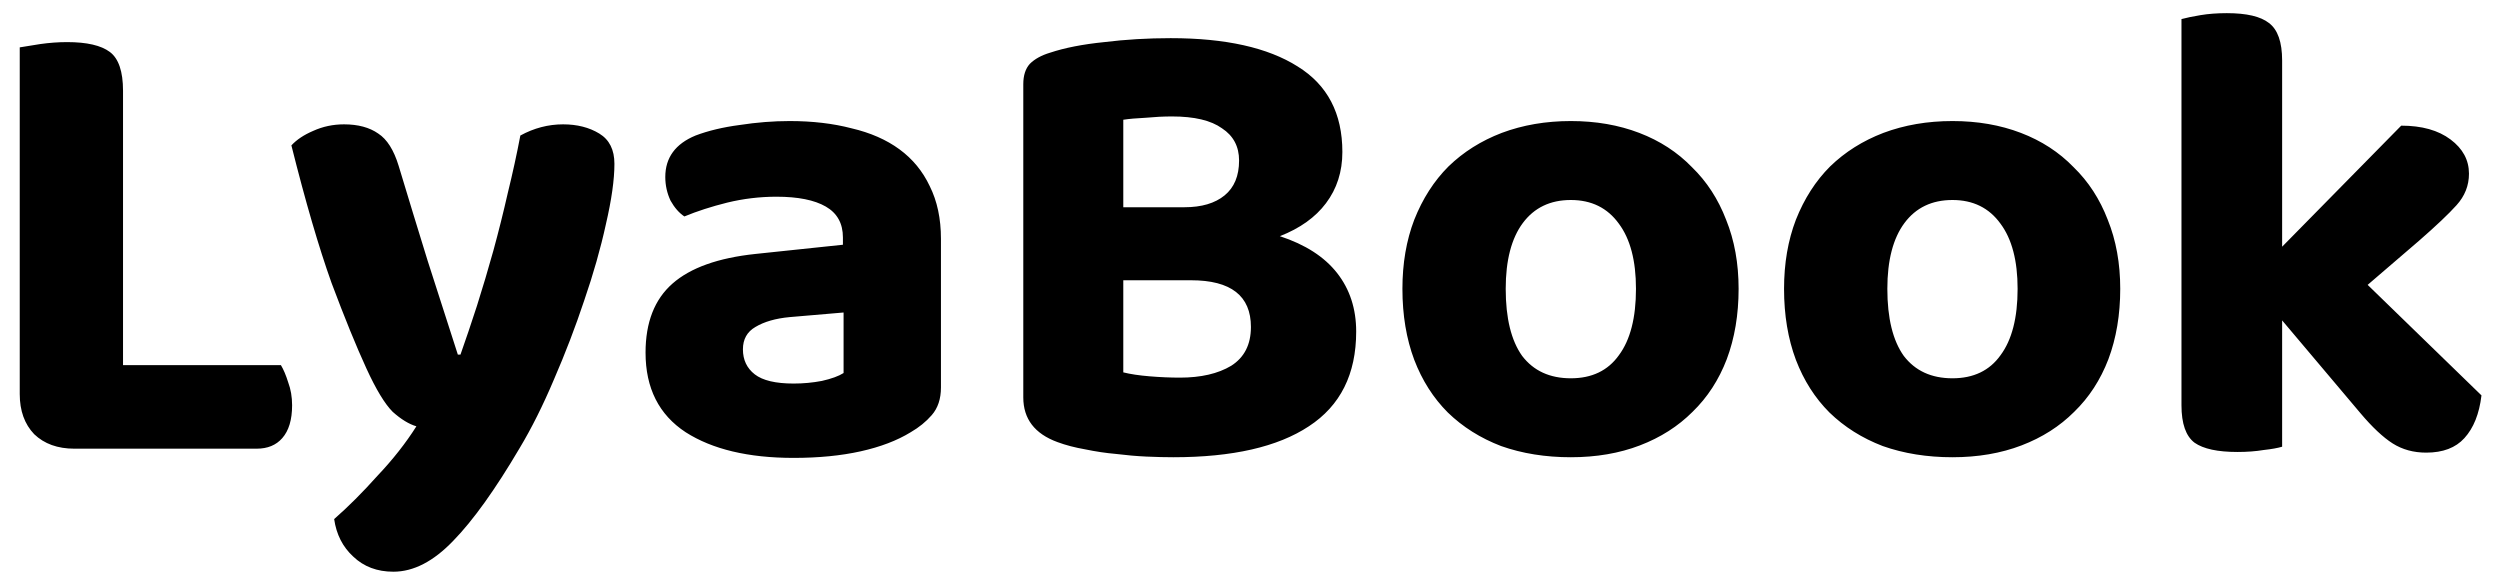
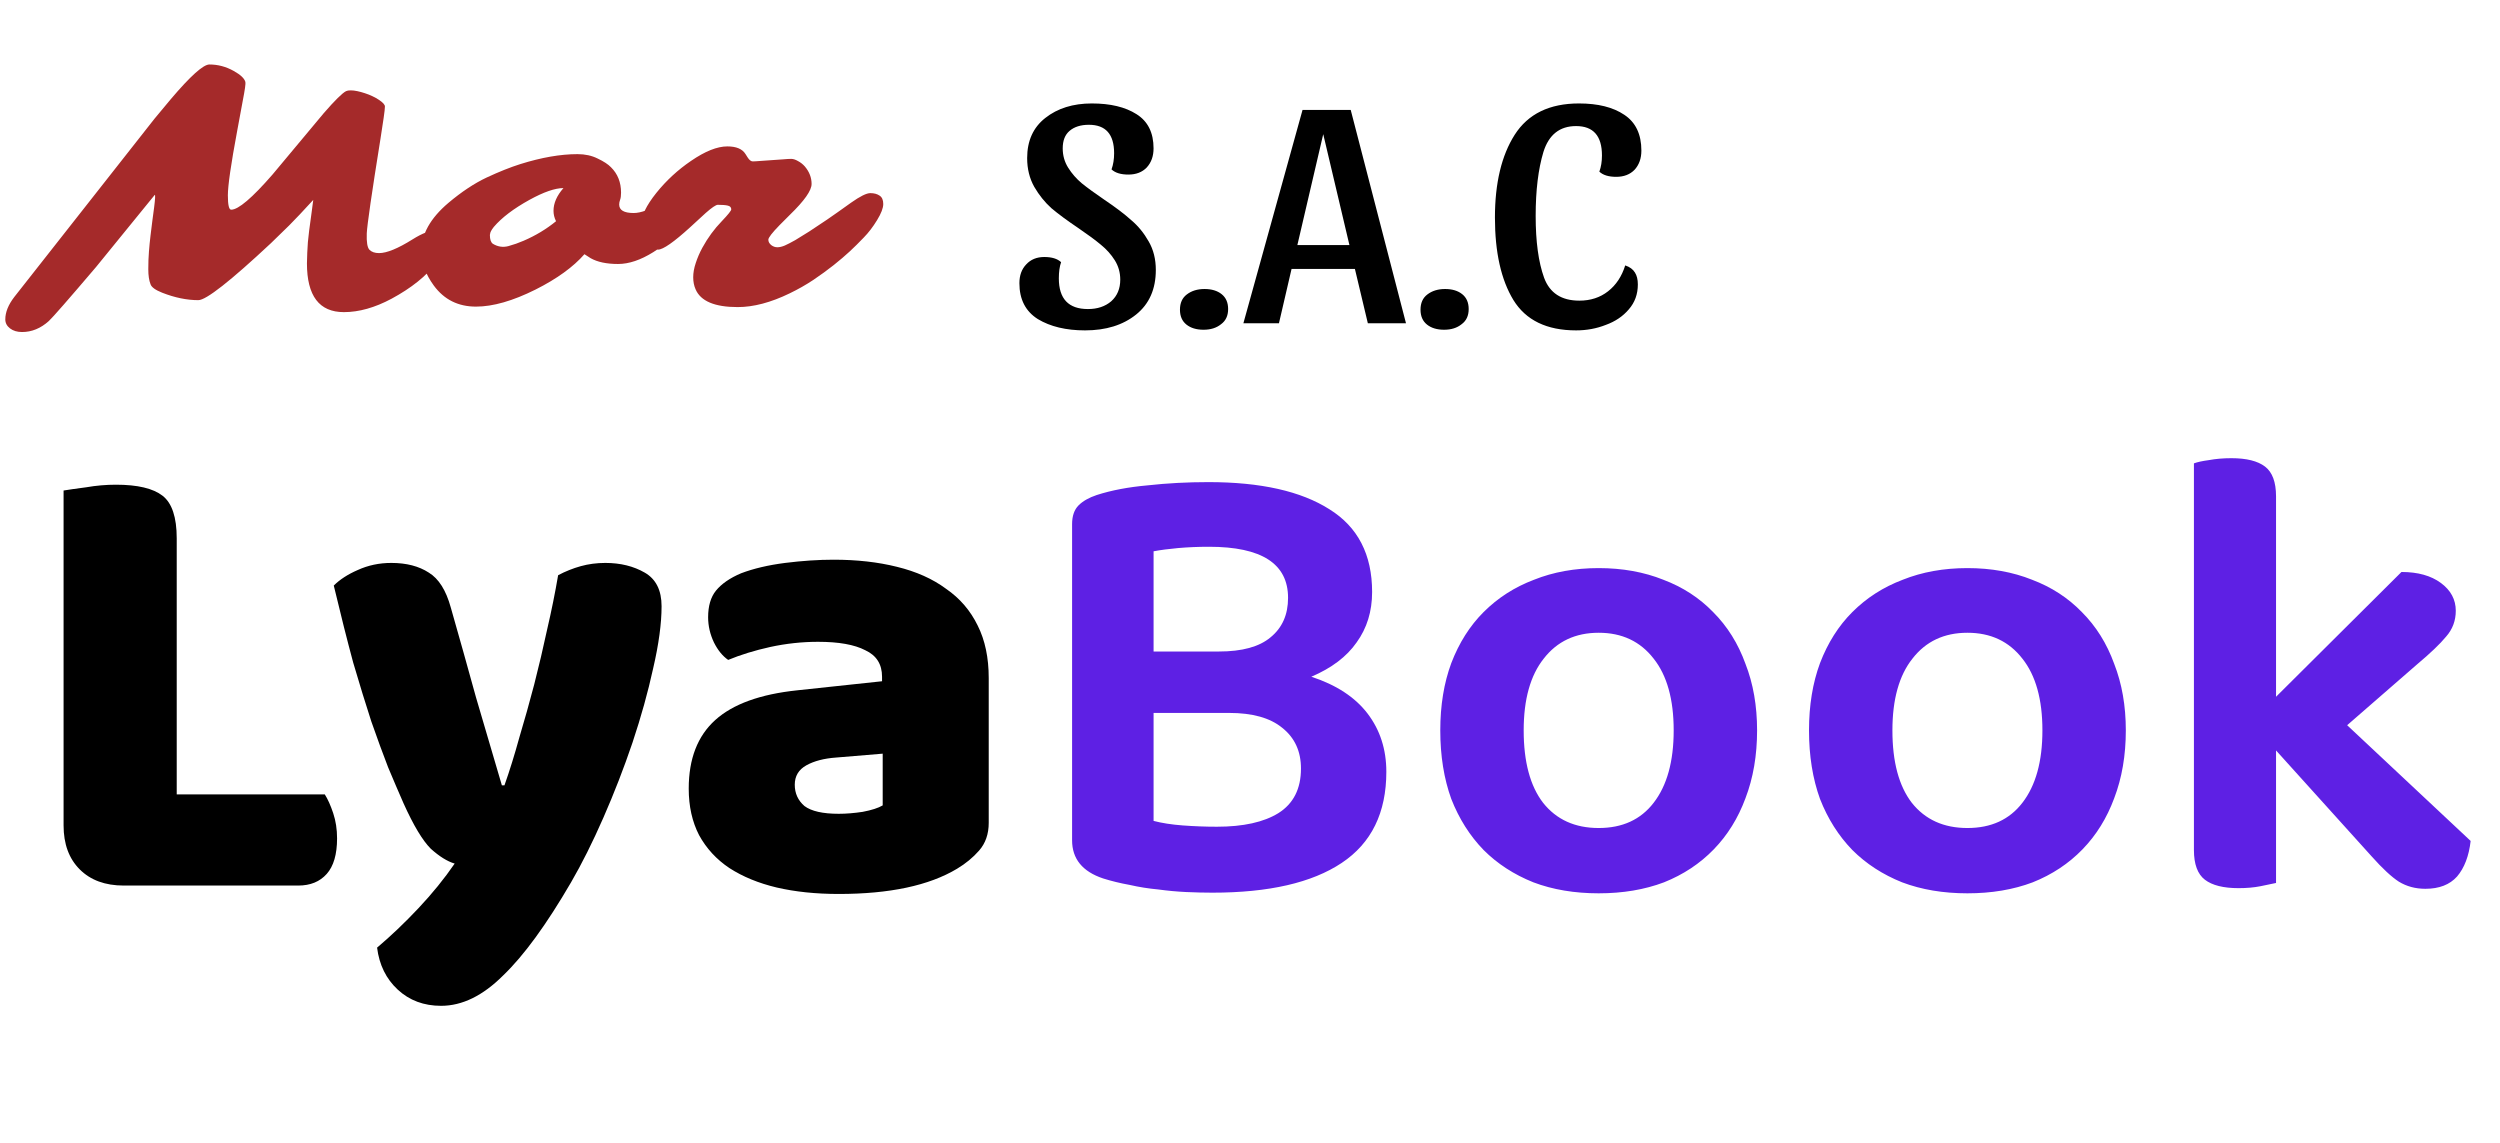
- <svg xmlns="http://www.w3.org/2000/svg" width="95" height="22" viewBox="0 0 95 22" fill="none">
-   <path d="M2.825 17.05C2.192 17.05 1.683 16.867 1.3 16.5C0.933 16.117 0.75 15.608 0.75 14.975V1.8C0.933 1.767 1.192 1.725 1.525 1.675C1.875 1.625 2.217 1.6 2.55 1.6C3.3 1.6 3.842 1.725 4.175 1.975C4.508 2.225 4.675 2.717 4.675 3.45V13.875H10.675C10.775 14.042 10.867 14.258 10.95 14.525C11.05 14.792 11.1 15.083 11.1 15.4C11.1 15.95 10.975 16.367 10.725 16.65C10.492 16.917 10.167 17.05 9.75 17.05H2.825ZM13.923 14C13.54 13.167 13.098 12.083 12.598 10.75C12.115 9.4 11.607 7.658 11.073 5.525C11.273 5.308 11.548 5.125 11.898 4.975C12.265 4.808 12.657 4.725 13.073 4.725C13.607 4.725 14.04 4.842 14.373 5.075C14.707 5.292 14.965 5.7 15.148 6.3C15.515 7.517 15.882 8.717 16.248 9.9C16.632 11.083 17.015 12.275 17.398 13.475H17.498C17.698 12.908 17.907 12.292 18.123 11.625C18.34 10.942 18.548 10.242 18.748 9.525C18.948 8.792 19.132 8.058 19.298 7.325C19.482 6.575 19.64 5.85 19.773 5.15C20.29 4.867 20.832 4.725 21.398 4.725C21.932 4.725 22.39 4.842 22.773 5.075C23.157 5.308 23.348 5.692 23.348 6.225C23.348 6.825 23.24 7.592 23.023 8.525C22.823 9.442 22.548 10.408 22.198 11.425C21.865 12.425 21.482 13.425 21.048 14.425C20.632 15.408 20.198 16.275 19.748 17.025C18.815 18.608 17.973 19.783 17.223 20.55C16.473 21.333 15.715 21.725 14.948 21.725C14.332 21.725 13.823 21.533 13.423 21.15C13.023 20.783 12.782 20.308 12.698 19.725C13.232 19.258 13.782 18.708 14.348 18.075C14.932 17.458 15.423 16.833 15.823 16.2C15.54 16.117 15.24 15.933 14.923 15.65C14.623 15.35 14.29 14.8 13.923 14ZM30.156 14.575C30.523 14.575 30.881 14.542 31.231 14.475C31.598 14.392 31.872 14.292 32.056 14.175V11.875L30.006 12.05C29.473 12.1 29.039 12.225 28.706 12.425C28.389 12.608 28.231 12.892 28.231 13.275C28.231 13.675 28.381 13.992 28.681 14.225C28.981 14.458 29.473 14.575 30.156 14.575ZM30.006 4.6C30.872 4.6 31.656 4.692 32.356 4.875C33.072 5.042 33.681 5.308 34.181 5.675C34.681 6.042 35.064 6.508 35.331 7.075C35.614 7.642 35.756 8.308 35.756 9.075V14.725C35.756 15.158 35.639 15.508 35.406 15.775C35.189 16.025 34.922 16.242 34.606 16.425C34.089 16.742 33.456 16.983 32.706 17.15C31.956 17.317 31.106 17.4 30.156 17.4C28.439 17.4 27.073 17.075 26.056 16.425C25.039 15.758 24.531 14.75 24.531 13.4C24.531 12.25 24.872 11.375 25.556 10.775C26.239 10.175 27.289 9.8 28.706 9.65L32.031 9.3V9.025C32.031 8.492 31.814 8.1 31.381 7.85C30.948 7.6 30.323 7.475 29.506 7.475C28.872 7.475 28.247 7.55 27.631 7.7C27.031 7.85 26.489 8.025 26.006 8.225C25.806 8.092 25.631 7.892 25.481 7.625C25.348 7.342 25.281 7.042 25.281 6.725C25.281 5.992 25.664 5.467 26.431 5.15C26.914 4.967 27.473 4.833 28.106 4.75C28.756 4.65 29.389 4.6 30.006 4.6ZM51.01 5.775C51.01 6.525 50.801 7.175 50.385 7.725C49.985 8.258 49.401 8.675 48.635 8.975C49.601 9.292 50.326 9.758 50.81 10.375C51.293 10.992 51.535 11.733 51.535 12.6C51.535 14.217 50.935 15.417 49.735 16.2C48.551 16.983 46.835 17.375 44.585 17.375C44.285 17.375 43.943 17.367 43.56 17.35C43.193 17.333 42.81 17.3 42.41 17.25C42.026 17.217 41.635 17.158 41.235 17.075C40.851 17.008 40.501 16.917 40.185 16.8C39.318 16.483 38.885 15.917 38.885 15.1V3.2C38.885 2.867 38.968 2.608 39.135 2.425C39.318 2.242 39.576 2.1 39.91 2C40.46 1.817 41.143 1.683 41.96 1.6C42.776 1.5 43.618 1.45 44.485 1.45C46.568 1.45 48.176 1.808 49.31 2.525C50.443 3.225 51.01 4.308 51.01 5.775ZM47.535 12.425C47.535 11.242 46.776 10.65 45.26 10.65H42.685V14.15C42.951 14.217 43.285 14.267 43.685 14.3C44.085 14.333 44.468 14.35 44.835 14.35C45.635 14.35 46.285 14.2 46.785 13.9C47.285 13.583 47.535 13.092 47.535 12.425ZM42.685 7.875H45.01C45.66 7.875 46.168 7.725 46.535 7.425C46.901 7.125 47.085 6.683 47.085 6.1C47.085 5.567 46.868 5.158 46.435 4.875C46.018 4.575 45.385 4.425 44.535 4.425C44.218 4.425 43.885 4.442 43.535 4.475C43.185 4.492 42.901 4.517 42.685 4.55V7.875ZM66.067 10.975C66.067 11.958 65.917 12.85 65.617 13.65C65.317 14.433 64.884 15.1 64.317 15.65C63.767 16.2 63.101 16.625 62.317 16.925C61.534 17.225 60.659 17.375 59.692 17.375C58.726 17.375 57.842 17.233 57.042 16.95C56.259 16.65 55.584 16.225 55.017 15.675C54.467 15.125 54.042 14.458 53.742 13.675C53.442 12.875 53.292 11.975 53.292 10.975C53.292 10.008 53.442 9.133 53.742 8.35C54.059 7.55 54.492 6.875 55.042 6.325C55.609 5.775 56.284 5.35 57.067 5.05C57.867 4.75 58.742 4.6 59.692 4.6C60.642 4.6 61.509 4.75 62.292 5.05C63.076 5.35 63.742 5.783 64.292 6.35C64.859 6.9 65.292 7.567 65.592 8.35C65.909 9.133 66.067 10.008 66.067 10.975ZM59.692 7.6C58.909 7.6 58.301 7.892 57.867 8.475C57.434 9.058 57.217 9.892 57.217 10.975C57.217 12.092 57.426 12.942 57.842 13.525C58.276 14.092 58.892 14.375 59.692 14.375C60.492 14.375 61.101 14.083 61.517 13.5C61.951 12.917 62.167 12.075 62.167 10.975C62.167 9.908 61.951 9.083 61.517 8.5C61.084 7.9 60.476 7.6 59.692 7.6ZM80.569 10.975C80.569 11.958 80.419 12.85 80.119 13.65C79.819 14.433 79.386 15.1 78.819 15.65C78.269 16.2 77.603 16.625 76.819 16.925C76.036 17.225 75.161 17.375 74.194 17.375C73.228 17.375 72.344 17.233 71.544 16.95C70.761 16.65 70.086 16.225 69.519 15.675C68.969 15.125 68.544 14.458 68.244 13.675C67.944 12.875 67.794 11.975 67.794 10.975C67.794 10.008 67.944 9.133 68.244 8.35C68.561 7.55 68.994 6.875 69.544 6.325C70.111 5.775 70.786 5.35 71.569 5.05C72.369 4.75 73.244 4.6 74.194 4.6C75.144 4.6 76.011 4.75 76.794 5.05C77.578 5.35 78.244 5.783 78.794 6.35C79.361 6.9 79.794 7.567 80.094 8.35C80.411 9.133 80.569 10.008 80.569 10.975ZM74.194 7.6C73.411 7.6 72.803 7.892 72.369 8.475C71.936 9.058 71.719 9.892 71.719 10.975C71.719 12.092 71.928 12.942 72.344 13.525C72.778 14.092 73.394 14.375 74.194 14.375C74.994 14.375 75.603 14.083 76.019 13.5C76.453 12.917 76.669 12.075 76.669 10.975C76.669 9.908 76.453 9.083 76.019 8.5C75.586 7.9 74.978 7.6 74.194 7.6ZM89.971 10.825L94.296 15.025C94.213 15.725 93.996 16.267 93.646 16.65C93.313 17.017 92.83 17.2 92.196 17.2C91.713 17.2 91.288 17.083 90.921 16.85C90.555 16.617 90.146 16.233 89.696 15.7L86.721 12.175V16.975C86.555 17.025 86.321 17.067 86.021 17.1C85.721 17.15 85.388 17.175 85.021 17.175C84.271 17.175 83.73 17.058 83.396 16.825C83.063 16.575 82.896 16.1 82.896 15.4V0.725C83.08 0.675 83.321 0.625 83.621 0.575C83.921 0.525 84.255 0.5 84.621 0.5C85.371 0.5 85.905 0.625 86.221 0.875C86.555 1.125 86.721 1.6 86.721 2.3V9.375L91.246 4.775C92.03 4.775 92.655 4.95 93.121 5.3C93.588 5.65 93.821 6.083 93.821 6.6C93.821 7.05 93.663 7.45 93.346 7.8C93.046 8.133 92.571 8.583 91.921 9.15L89.971 10.825Z" fill="black" />
+ <svg xmlns="http://www.w3.org/2000/svg" width="116" height="53" viewBox="0 0 116 53" fill="none">
+   <path d="M5.74 41.09C4.88 41.09 4.2 40.84 3.7 40.34C3.2 39.84 2.95 39.16 2.95 38.3V22.76C3.19 22.72 3.54 22.67 4 22.61C4.46 22.53 4.92 22.49 5.38 22.49C6.38 22.49 7.1 22.66 7.54 23C7.98 23.34 8.2 24 8.2 24.98V36.86H15.07C15.21 37.08 15.34 37.37 15.46 37.73C15.58 38.09 15.64 38.48 15.64 38.9C15.64 39.64 15.48 40.19 15.16 40.55C14.84 40.91 14.4 41.09 13.84 41.09H5.74ZM18.727 37.28C18.507 36.78 18.267 36.22 18.007 35.6C17.767 34.98 17.507 34.27 17.227 33.47C16.967 32.67 16.687 31.76 16.387 30.74C16.107 29.7 15.807 28.51 15.487 27.17C15.767 26.89 16.137 26.65 16.597 26.45C17.077 26.23 17.597 26.12 18.157 26.12C18.857 26.12 19.437 26.27 19.897 26.57C20.357 26.85 20.697 27.39 20.917 28.19C21.317 29.59 21.707 30.98 22.087 32.36C22.487 33.72 22.887 35.08 23.287 36.44H23.407C23.647 35.76 23.877 35.02 24.097 34.22C24.337 33.42 24.567 32.6 24.787 31.76C25.007 30.9 25.207 30.05 25.387 29.21C25.587 28.35 25.757 27.51 25.897 26.69C26.237 26.51 26.587 26.37 26.947 26.27C27.307 26.17 27.687 26.12 28.087 26.12C28.787 26.12 29.397 26.27 29.917 26.57C30.437 26.87 30.697 27.39 30.697 28.13C30.697 28.93 30.567 29.89 30.307 31.01C30.067 32.11 29.747 33.26 29.347 34.46C28.947 35.64 28.497 36.8 27.997 37.94C27.497 39.08 26.997 40.08 26.497 40.94C25.357 42.9 24.307 44.34 23.347 45.26C22.407 46.2 21.447 46.67 20.467 46.67C19.667 46.67 18.997 46.42 18.457 45.92C17.917 45.42 17.597 44.77 17.497 43.97C18.137 43.43 18.777 42.82 19.417 42.14C20.057 41.46 20.617 40.77 21.097 40.07C20.757 39.97 20.387 39.74 19.987 39.38C19.607 39 19.187 38.3 18.727 37.28ZM38.917 37.76C39.257 37.76 39.627 37.73 40.027 37.67C40.447 37.59 40.757 37.49 40.957 37.37V34.97L38.797 35.15C38.237 35.19 37.777 35.31 37.417 35.51C37.057 35.71 36.877 36.01 36.877 36.41C36.877 36.81 37.027 37.14 37.327 37.4C37.647 37.64 38.177 37.76 38.917 37.76ZM38.677 25.97C39.757 25.97 40.737 26.08 41.617 26.3C42.517 26.52 43.277 26.86 43.897 27.32C44.537 27.76 45.027 28.33 45.367 29.03C45.707 29.71 45.877 30.52 45.877 31.46V38.18C45.877 38.7 45.727 39.13 45.427 39.47C45.147 39.79 44.807 40.07 44.407 40.31C43.107 41.09 41.277 41.48 38.917 41.48C37.857 41.48 36.897 41.38 36.037 41.18C35.197 40.98 34.467 40.68 33.847 40.28C33.247 39.88 32.777 39.37 32.437 38.75C32.117 38.13 31.957 37.41 31.957 36.59C31.957 35.21 32.367 34.15 33.187 33.41C34.007 32.67 35.277 32.21 36.997 32.03L40.927 31.61V31.4C40.927 30.82 40.667 30.41 40.147 30.17C39.647 29.91 38.917 29.78 37.957 29.78C37.217 29.78 36.477 29.86 35.737 30.02C35.017 30.18 34.367 30.38 33.787 30.62C33.527 30.44 33.307 30.17 33.127 29.81C32.947 29.43 32.857 29.04 32.857 28.64C32.857 28.12 32.977 27.71 33.217 27.41C33.477 27.09 33.867 26.82 34.387 26.6C34.967 26.38 35.647 26.22 36.427 26.12C37.227 26.02 37.977 25.97 38.677 25.97Z" fill="black" />
+   <path d="M63.666 27.47C63.666 28.37 63.425 29.15 62.946 29.81C62.486 30.47 61.785 31 60.846 31.4C62.005 31.78 62.876 32.35 63.456 33.11C64.035 33.87 64.326 34.77 64.326 35.81C64.326 37.71 63.636 39.12 62.255 40.04C60.876 40.96 58.876 41.42 56.255 41.42C55.876 41.42 55.465 41.41 55.026 41.39C54.605 41.37 54.175 41.33 53.736 41.27C53.295 41.23 52.855 41.16 52.416 41.06C51.975 40.98 51.566 40.88 51.185 40.76C50.225 40.44 49.745 39.85 49.745 38.99V24.32C49.745 23.94 49.846 23.65 50.045 23.45C50.245 23.25 50.526 23.09 50.886 22.97C51.566 22.75 52.355 22.6 53.255 22.52C54.156 22.42 55.096 22.37 56.075 22.37C58.495 22.37 60.365 22.79 61.685 23.63C63.005 24.45 63.666 25.73 63.666 27.47ZM60.365 35.66C60.365 34.86 60.075 34.23 59.495 33.77C58.935 33.31 58.115 33.08 57.035 33.08H53.526V38.09C53.906 38.19 54.355 38.26 54.876 38.3C55.416 38.34 55.946 38.36 56.465 38.36C57.685 38.36 58.636 38.15 59.316 37.73C60.016 37.29 60.365 36.6 60.365 35.66ZM53.526 30.23H56.556C57.636 30.23 58.435 30.01 58.956 29.57C59.495 29.13 59.766 28.52 59.766 27.74C59.766 26.16 58.545 25.37 56.105 25.37C55.605 25.37 55.126 25.39 54.666 25.43C54.225 25.47 53.846 25.52 53.526 25.58V30.23ZM81.529 33.89C81.529 35.05 81.349 36.1 80.989 37.04C80.649 37.96 80.159 38.75 79.519 39.41C78.879 40.07 78.109 40.58 77.209 40.94C76.309 41.28 75.299 41.45 74.179 41.45C73.059 41.45 72.049 41.28 71.149 40.94C70.249 40.58 69.479 40.08 68.839 39.44C68.199 38.78 67.699 37.99 67.339 37.07C66.999 36.13 66.829 35.07 66.829 33.89C66.829 32.73 66.999 31.69 67.339 30.77C67.699 29.83 68.199 29.04 68.839 28.4C69.499 27.74 70.279 27.24 71.179 26.9C72.079 26.54 73.079 26.36 74.179 26.36C75.279 26.36 76.279 26.54 77.179 26.9C78.079 27.24 78.849 27.74 79.489 28.4C80.149 29.06 80.649 29.86 80.989 30.8C81.349 31.72 81.529 32.75 81.529 33.89ZM74.179 29.36C73.099 29.36 72.249 29.76 71.629 30.56C71.009 31.34 70.699 32.45 70.699 33.89C70.699 35.35 70.999 36.47 71.599 37.25C72.219 38.03 73.079 38.42 74.179 38.42C75.279 38.42 76.129 38.03 76.729 37.25C77.349 36.45 77.659 35.33 77.659 33.89C77.659 32.45 77.349 31.34 76.729 30.56C76.109 29.76 75.259 29.36 74.179 29.36ZM98.638 33.89C98.638 35.05 98.458 36.1 98.098 37.04C97.758 37.96 97.268 38.75 96.628 39.41C95.988 40.07 95.218 40.58 94.318 40.94C93.418 41.28 92.408 41.45 91.288 41.45C90.168 41.45 89.158 41.28 88.258 40.94C87.358 40.58 86.588 40.08 85.948 39.44C85.308 38.78 84.808 37.99 84.448 37.07C84.108 36.13 83.938 35.07 83.938 33.89C83.938 32.73 84.108 31.69 84.448 30.77C84.808 29.83 85.308 29.04 85.948 28.4C86.608 27.74 87.388 27.24 88.288 26.9C89.188 26.54 90.188 26.36 91.288 26.36C92.388 26.36 93.388 26.54 94.288 26.9C95.188 27.24 95.958 27.74 96.598 28.4C97.258 29.06 97.758 29.86 98.098 30.8C98.458 31.72 98.638 32.75 98.638 33.89ZM91.288 29.36C90.208 29.36 89.358 29.76 88.738 30.56C88.118 31.34 87.808 32.45 87.808 33.89C87.808 35.35 88.108 36.47 88.708 37.25C89.328 38.03 90.188 38.42 91.288 38.42C92.388 38.42 93.238 38.03 93.838 37.25C94.458 36.45 94.768 35.33 94.768 33.89C94.768 32.45 94.458 31.34 93.838 30.56C93.218 29.76 92.368 29.36 91.288 29.36ZM105.608 40.97C105.428 41.01 105.188 41.06 104.888 41.12C104.588 41.18 104.248 41.21 103.868 41.21C103.168 41.21 102.648 41.08 102.308 40.82C101.968 40.56 101.798 40.1 101.798 39.44V21.5C101.958 21.44 102.188 21.39 102.488 21.35C102.808 21.29 103.158 21.26 103.538 21.26C104.238 21.26 104.758 21.39 105.098 21.65C105.438 21.91 105.608 22.37 105.608 23.03V32.33L111.428 26.54C112.188 26.54 112.798 26.71 113.258 27.05C113.718 27.39 113.948 27.82 113.948 28.34C113.948 28.8 113.798 29.2 113.498 29.54C113.218 29.88 112.768 30.31 112.148 30.83L108.908 33.65L114.638 39.02C114.558 39.72 114.348 40.27 114.008 40.67C113.668 41.05 113.178 41.24 112.538 41.24C112.078 41.24 111.668 41.13 111.308 40.91C110.968 40.69 110.548 40.3 110.048 39.74L105.608 34.82V40.97Z" fill="#5E20E4" />
+   <path d="M14.242 12.22L14.257 11.722C14.267 11.41 14.296 11.068 14.345 10.697L14.462 9.833C14.486 9.627 14.511 9.442 14.535 9.276C14.071 9.784 13.698 10.179 13.415 10.462L12.572 11.283C10.688 13.045 9.564 13.927 9.203 13.927C8.671 13.927 8.112 13.812 7.526 13.582C7.208 13.456 7.028 13.324 6.984 13.187C6.916 13.016 6.881 12.784 6.881 12.491C6.881 12.193 6.891 11.92 6.911 11.671C6.93 11.422 6.955 11.175 6.984 10.931C7.013 10.682 7.042 10.445 7.072 10.221C7.106 9.991 7.133 9.791 7.152 9.62C7.201 9.234 7.211 9.041 7.182 9.041L4.457 12.389C3.173 13.898 2.443 14.732 2.267 14.894C1.891 15.235 1.476 15.406 1.022 15.406C0.797 15.406 0.612 15.35 0.465 15.238C0.319 15.126 0.246 14.986 0.246 14.82C0.246 14.488 0.385 14.142 0.663 13.78L7.167 5.511L7.929 4.596C8.837 3.526 9.433 2.992 9.716 2.992C10.111 2.992 10.487 3.092 10.844 3.292C11.161 3.468 11.342 3.639 11.386 3.805C11.405 3.868 11.364 4.164 11.261 4.691L11.005 6.075C10.717 7.618 10.573 8.614 10.573 9.063C10.573 9.508 10.624 9.73 10.727 9.73C11.059 9.73 11.698 9.186 12.646 8.097L15.019 5.255C15.541 4.654 15.888 4.312 16.059 4.229C16.107 4.205 16.178 4.193 16.271 4.193C16.364 4.193 16.466 4.205 16.579 4.229C16.696 4.254 16.813 4.286 16.93 4.325C17.052 4.364 17.169 4.41 17.282 4.464C17.394 4.518 17.494 4.574 17.582 4.632C17.773 4.759 17.865 4.864 17.86 4.947C17.86 5.025 17.841 5.199 17.802 5.467C17.763 5.731 17.714 6.053 17.655 6.434C17.25 8.959 17.038 10.423 17.018 10.829C17.003 11.234 17.045 11.488 17.143 11.59C17.245 11.693 17.394 11.744 17.589 11.744C17.946 11.744 18.463 11.532 19.142 11.107C19.601 10.819 19.98 10.675 20.277 10.675C20.58 10.675 20.731 10.819 20.731 11.107C20.731 11.405 20.57 11.766 20.248 12.191C19.784 12.806 19.091 13.363 18.168 13.861C17.392 14.276 16.654 14.483 15.956 14.483C14.813 14.483 14.242 13.729 14.242 12.22ZM28.73 9.488C28.73 9.752 28.954 9.884 29.403 9.884C29.735 9.884 30.17 9.723 30.707 9.4L31.293 9.078C31.474 8.976 31.63 8.924 31.762 8.924C31.898 8.924 32.006 8.966 32.084 9.049C32.162 9.132 32.201 9.247 32.201 9.393C32.201 9.54 32.152 9.71 32.055 9.906C31.957 10.096 31.823 10.299 31.652 10.514C31.481 10.724 31.281 10.934 31.051 11.144C30.822 11.349 30.575 11.534 30.311 11.7C29.726 12.066 29.181 12.249 28.678 12.249C28.146 12.249 27.721 12.159 27.404 11.979C27.306 11.92 27.211 11.859 27.118 11.795C26.596 12.391 25.839 12.938 24.848 13.436C23.793 13.963 22.873 14.227 22.086 14.227C21.261 14.227 20.609 13.902 20.131 13.253C19.745 12.726 19.552 12.191 19.552 11.649C19.552 10.868 19.97 10.123 20.805 9.415C21.42 8.897 22.013 8.504 22.584 8.236C23.161 7.967 23.681 7.76 24.145 7.613C25.126 7.306 26.01 7.152 26.796 7.152C27.148 7.152 27.46 7.22 27.733 7.357C28.012 7.489 28.217 7.623 28.349 7.76C28.661 8.067 28.817 8.46 28.817 8.939C28.817 9.081 28.803 9.19 28.773 9.269C28.744 9.347 28.73 9.42 28.73 9.488ZM22.738 10.873L22.731 10.895V10.902C22.731 11.112 22.777 11.248 22.87 11.312C23.095 11.449 23.331 11.485 23.581 11.422C23.83 11.354 24.066 11.271 24.291 11.173C24.848 10.934 25.351 10.631 25.8 10.265C25.722 10.108 25.683 9.947 25.683 9.781C25.683 9.43 25.836 9.078 26.144 8.727C25.753 8.727 25.226 8.91 24.562 9.276C23.83 9.681 23.28 10.099 22.914 10.528C22.797 10.675 22.738 10.79 22.738 10.873ZM30.531 11.583C30.439 11.583 30.348 11.561 30.26 11.517C30.168 11.473 30.082 11.402 30.004 11.305C29.833 11.09 29.748 10.797 29.748 10.426C29.748 10.03 29.984 9.537 30.458 8.946C30.917 8.375 31.452 7.882 32.062 7.467C32.716 7.018 33.278 6.793 33.747 6.793C34.162 6.793 34.442 6.91 34.589 7.145L34.691 7.306C34.77 7.428 34.848 7.489 34.926 7.489C35.004 7.489 35.126 7.481 35.292 7.467L36.332 7.394C36.493 7.379 36.62 7.372 36.713 7.372C36.806 7.372 36.911 7.406 37.028 7.474C37.15 7.538 37.257 7.623 37.35 7.73C37.555 7.975 37.658 8.243 37.658 8.536C37.658 8.839 37.323 9.315 36.654 9.964L36.171 10.448C35.824 10.804 35.651 11.029 35.651 11.122C35.651 11.214 35.695 11.297 35.783 11.371C35.871 11.439 35.966 11.473 36.068 11.473C36.171 11.473 36.286 11.446 36.413 11.393C36.544 11.334 36.706 11.251 36.896 11.144C37.086 11.031 37.304 10.897 37.548 10.741C38.217 10.301 38.664 9.999 38.888 9.833L39.496 9.4C39.911 9.107 40.206 8.961 40.382 8.961C40.558 8.961 40.702 9 40.815 9.078C40.927 9.151 40.983 9.281 40.983 9.466C40.983 9.652 40.888 9.901 40.697 10.213C40.507 10.526 40.299 10.797 40.075 11.026C39.855 11.256 39.64 11.468 39.43 11.664C39.22 11.859 38.971 12.071 38.683 12.301C38.4 12.525 38.085 12.755 37.738 12.989C37.392 13.219 37.025 13.426 36.64 13.612C35.766 14.037 34.962 14.249 34.23 14.249C33.161 14.249 32.509 13.973 32.274 13.421C32.201 13.255 32.165 13.07 32.165 12.865C32.165 12.66 32.204 12.44 32.282 12.206C32.36 11.966 32.462 11.729 32.589 11.495C32.843 11.031 33.144 10.621 33.49 10.265C33.783 9.957 33.93 9.774 33.93 9.715C33.93 9.623 33.876 9.564 33.769 9.54C33.666 9.515 33.512 9.503 33.307 9.503C33.219 9.503 33.031 9.63 32.743 9.884L32.025 10.543C31.264 11.236 30.766 11.583 30.531 11.583Z" fill="#A52A2A" />
+   <path d="M50.66 4.8C51.52 4.8 52.21 4.965 52.73 5.295C53.26 5.625 53.525 6.155 53.525 6.885C53.525 7.245 53.42 7.54 53.21 7.77C53 7.99 52.715 8.1 52.355 8.1C52.005 8.1 51.745 8.02 51.575 7.86C51.655 7.64 51.695 7.39 51.695 7.11C51.695 6.23 51.305 5.79 50.525 5.79C50.145 5.79 49.845 5.885 49.625 6.075C49.415 6.255 49.31 6.525 49.31 6.885C49.31 7.215 49.395 7.515 49.565 7.785C49.735 8.055 49.945 8.295 50.195 8.505C50.455 8.715 50.805 8.97 51.245 9.27C51.765 9.62 52.18 9.935 52.49 10.215C52.81 10.485 53.08 10.815 53.3 11.205C53.52 11.585 53.63 12.025 53.63 12.525C53.63 13.415 53.325 14.105 52.715 14.595C52.105 15.085 51.315 15.33 50.345 15.33C49.465 15.33 48.735 15.155 48.155 14.805C47.585 14.445 47.3 13.89 47.3 13.14C47.3 12.78 47.405 12.49 47.615 12.27C47.825 12.04 48.105 11.925 48.455 11.925C48.805 11.925 49.065 12.005 49.235 12.165C49.165 12.365 49.13 12.615 49.13 12.915C49.13 13.865 49.58 14.34 50.48 14.34C50.92 14.34 51.28 14.22 51.56 13.98C51.84 13.73 51.98 13.395 51.98 12.975C51.98 12.645 51.895 12.345 51.725 12.075C51.555 11.805 51.34 11.565 51.08 11.355C50.83 11.145 50.485 10.89 50.045 10.59C49.525 10.24 49.105 9.93 48.785 9.66C48.475 9.38 48.21 9.05 47.99 8.67C47.77 8.28 47.66 7.835 47.66 7.335C47.66 6.535 47.94 5.915 48.5 5.475C49.07 5.025 49.79 4.8 50.66 4.8ZM55.89 13.41C56.22 13.41 56.485 13.49 56.685 13.65C56.885 13.81 56.985 14.04 56.985 14.34C56.985 14.65 56.875 14.885 56.655 15.045C56.445 15.215 56.175 15.3 55.845 15.3C55.515 15.3 55.25 15.22 55.05 15.06C54.85 14.9 54.75 14.67 54.75 14.37C54.75 14.06 54.855 13.825 55.065 13.665C55.285 13.495 55.56 13.41 55.89 13.41ZM62.673 5.1L65.238 15H63.468L62.868 12.48H59.928L59.343 15H57.693L60.438 5.1H62.673ZM60.198 11.37H62.613L61.398 6.225L60.198 11.37ZM67.052 13.41C67.382 13.41 67.647 13.49 67.847 13.65C68.047 13.81 68.147 14.04 68.147 14.34C68.147 14.65 68.037 14.885 67.817 15.045C67.607 15.215 67.337 15.3 67.007 15.3C66.677 15.3 66.412 15.22 66.212 15.06C66.012 14.9 65.912 14.67 65.912 14.37C65.912 14.06 66.017 13.825 66.227 13.665C66.447 13.495 66.722 13.41 67.052 13.41ZM73.13 5.85C72.371 5.85 71.865 6.25 71.615 7.05C71.376 7.84 71.255 8.83 71.255 10.02C71.255 11.21 71.385 12.165 71.645 12.885C71.906 13.595 72.451 13.95 73.281 13.95C73.8 13.95 74.246 13.805 74.615 13.515C74.986 13.225 75.251 12.825 75.41 12.315C75.621 12.385 75.77 12.495 75.861 12.645C75.951 12.785 75.996 12.97 75.996 13.2C75.996 13.65 75.856 14.035 75.576 14.355C75.305 14.675 74.951 14.915 74.51 15.075C74.081 15.245 73.621 15.33 73.13 15.33C71.77 15.33 70.8 14.86 70.221 13.92C69.65 12.98 69.365 11.705 69.365 10.095C69.365 8.495 69.671 7.215 70.281 6.255C70.9 5.285 71.895 4.8 73.266 4.8C74.145 4.8 74.846 4.975 75.365 5.325C75.895 5.675 76.16 6.23 76.16 6.99C76.16 7.35 76.055 7.645 75.846 7.875C75.635 8.095 75.35 8.205 74.99 8.205C74.641 8.205 74.38 8.125 74.21 7.965C74.29 7.745 74.331 7.495 74.331 7.215C74.331 6.305 73.93 5.85 73.13 5.85Z" fill="black" />
</svg>
